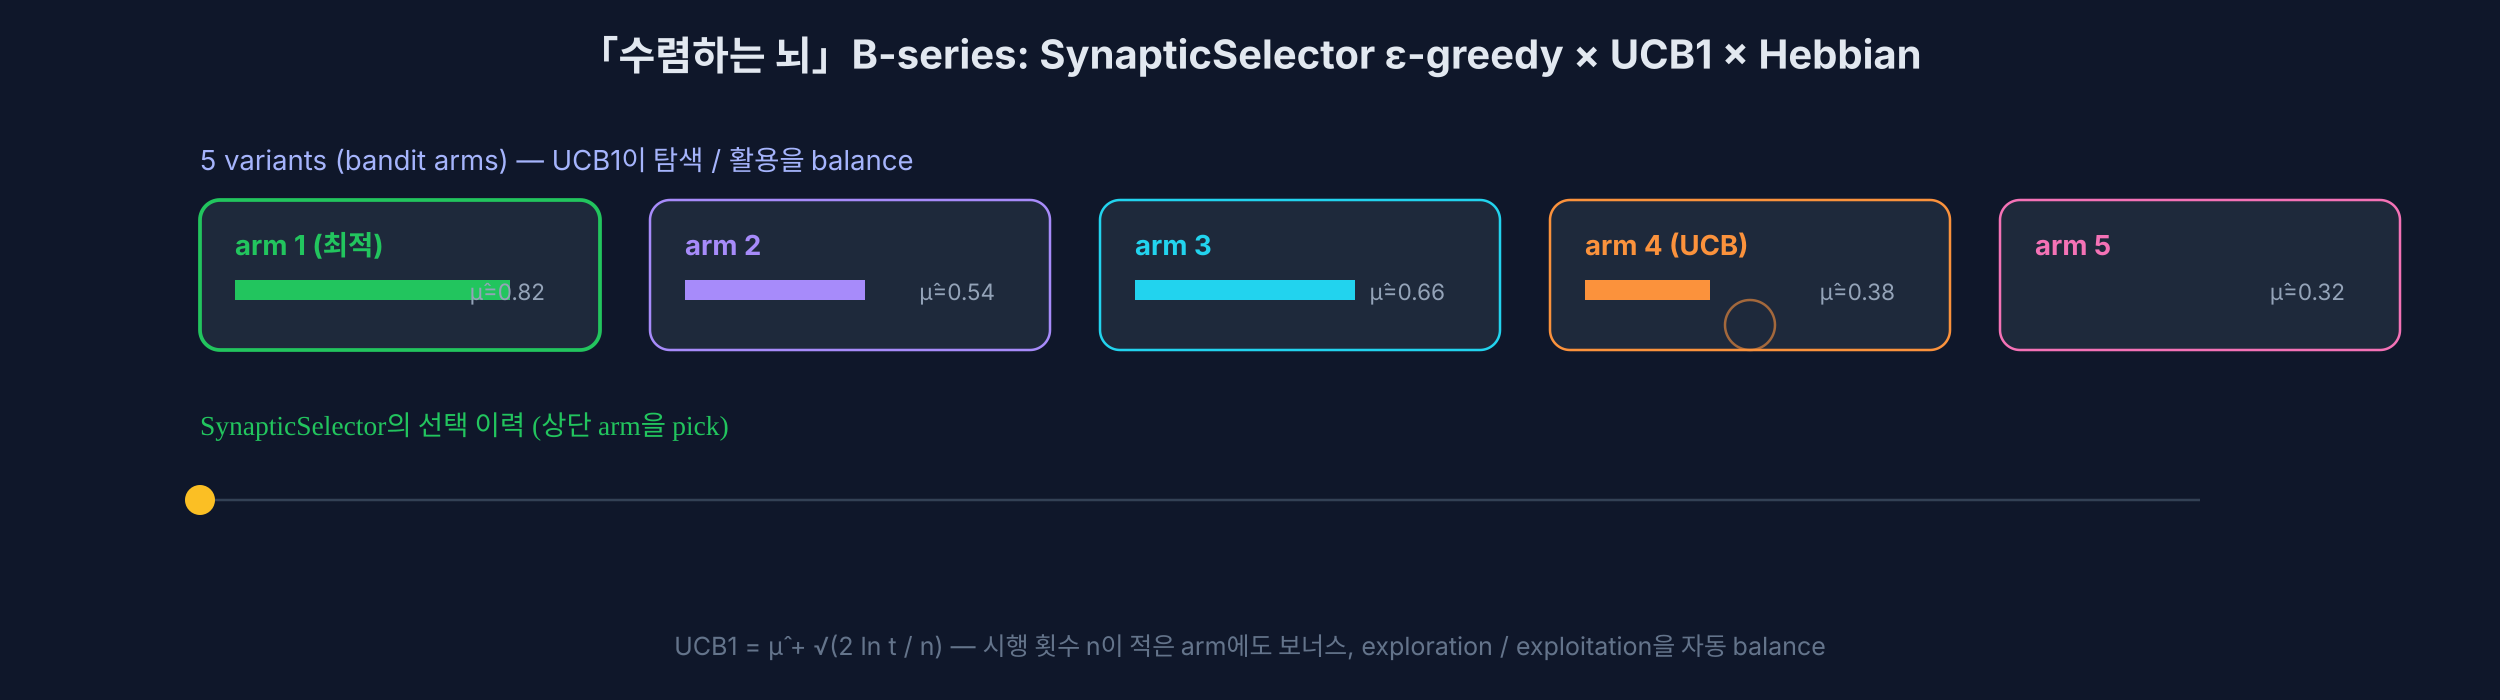
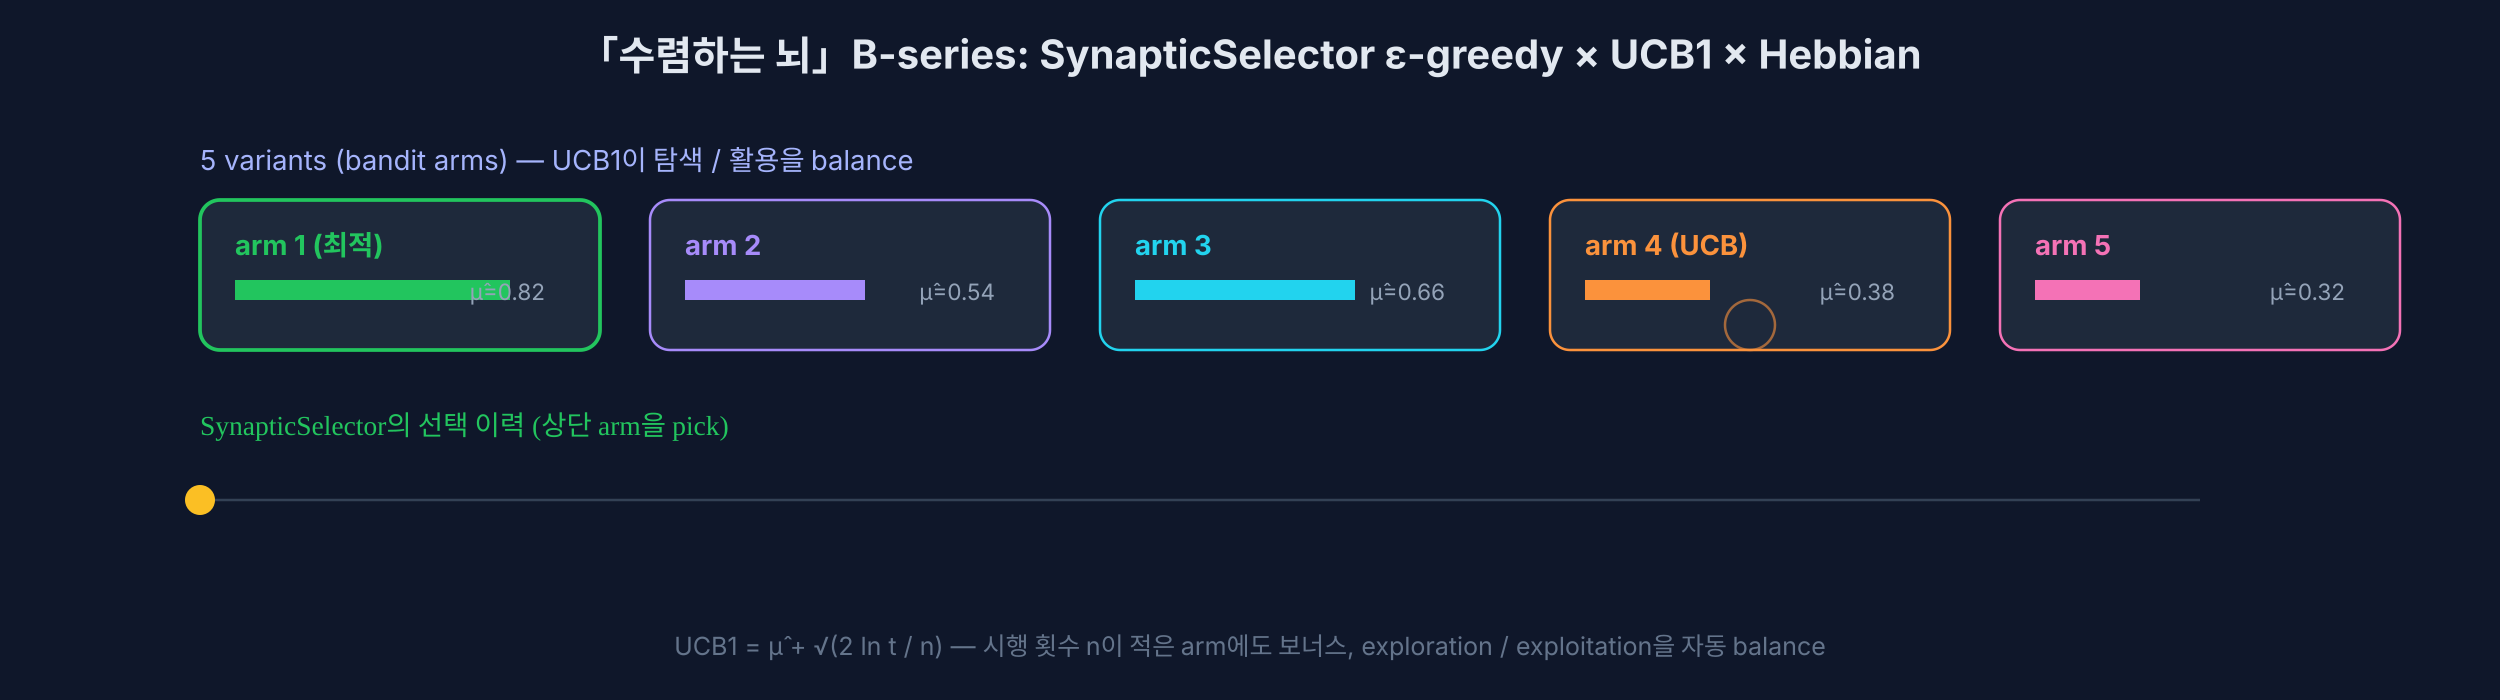
<svg xmlns="http://www.w3.org/2000/svg" viewBox="0 0 1000 280" role="img" aria-label="#24-04 theme: B-series 수렴형 최적화 ε-greedy bandit + UCB1" style="width:100%;height:auto;max-width:1200px">
  <rect width="1000" height="280" fill="#0f172a" />
  <text x="500" y="28" font-family="-apple-system,sans-serif" font-size="16" font-weight="700" fill="#e2e8f0" text-anchor="middle">「수렴하는 뇌」B-series: SynapticSelector ε-greedy × UCB1 × Hebbian</text>
  <g transform="translate(80, 80)" font-family="-apple-system,sans-serif">
    <text x="0" y="-12" font-size="11" fill="#a5b4fc">5 variants (bandit arms) — UCB1이 탐색 / 활용을 balance</text>
    <g>
      <g transform="translate(0, 0)">
        <rect width="160" height="60" rx="8" fill="#1e293b" stroke="#22c55e" stroke-width="1.5" />
        <text x="14" y="22" font-size="11" fill="#22c55e" font-weight="700">arm 1 (최적)</text>
        <rect x="14" y="32" width="110" height="8" fill="#22c55e">
          <animate attributeName="width" values="0;110;110" keyTimes="0;0.5;1" dur="3s" repeatCount="indefinite" />
        </rect>
        <text x="138" y="40" font-size="9" fill="#94a3b8" text-anchor="end">μ̂=0.82</text>
      </g>
      <g transform="translate(180, 0)">
        <rect width="160" height="60" rx="8" fill="#1e293b" stroke="#a78bfa" />
        <text x="14" y="22" font-size="11" fill="#a78bfa" font-weight="700">arm 2</text>
        <rect x="14" y="32" width="72" height="8" fill="#a78bfa">
          <animate attributeName="width" values="0;72;72" keyTimes="0;0.5;1" dur="3s" begin="0.4s" repeatCount="indefinite" />
        </rect>
        <text x="138" y="40" font-size="9" fill="#94a3b8" text-anchor="end">μ̂=0.54</text>
      </g>
      <g transform="translate(360, 0)">
        <rect width="160" height="60" rx="8" fill="#1e293b" stroke="#22d3ee" />
        <text x="14" y="22" font-size="11" fill="#22d3ee" font-weight="700">arm 3</text>
        <rect x="14" y="32" width="88" height="8" fill="#22d3ee">
          <animate attributeName="width" values="0;88;88" keyTimes="0;0.5;1" dur="3s" begin="0.8s" repeatCount="indefinite" />
        </rect>
        <text x="138" y="40" font-size="9" fill="#94a3b8" text-anchor="end">μ̂=0.66</text>
      </g>
      <g transform="translate(540, 0)">
        <rect width="160" height="60" rx="8" fill="#1e293b" stroke="#fb923c" />
        <text x="14" y="22" font-size="11" fill="#fb923c" font-weight="700">arm 4 (UCB)</text>
        <rect x="14" y="32" width="50" height="8" fill="#fb923c">
          <animate attributeName="width" values="0;50;50" keyTimes="0;0.5;1" dur="3s" begin="1.2s" repeatCount="indefinite" />
        </rect>
        <text x="138" y="40" font-size="9" fill="#94a3b8" text-anchor="end">μ̂=0.38</text>
        <circle cx="80" cy="50" r="10" fill="none" stroke="#fb923c" stroke-width="1" opacity="0.6">
          <animate attributeName="r" values="6;14;6" dur="2s" repeatCount="indefinite" />
          <animate attributeName="opacity" values="0.6;0;0.6" dur="2s" repeatCount="indefinite" />
        </circle>
      </g>
      <g transform="translate(720, 0)">
        <rect width="160" height="60" rx="8" fill="#1e293b" stroke="#f472b6" />
        <text x="14" y="22" font-size="11" fill="#f472b6" font-weight="700">arm 5</text>
-         <rect x="14" y="32" width="0" height="8" fill="#f472b6">
+         <rect x="14" y="32" width="42" height="8" fill="#f472b6">
          <animate attributeName="width" values="0;42;42" keyTimes="0;0.5;1" dur="3s" begin="1.6s" repeatCount="indefinite" />
        </rect>
        <text x="138" y="40" font-size="9" fill="#94a3b8" text-anchor="end">μ̂=0.32</text>
      </g>
    </g>
  </g>
  <g transform="translate(80, 180)">
    <text x="0" y="-6" font-size="11" fill="#22c55e">SynapticSelector의 선택 이력 (상단 arm을 pick)</text>
    <g>
      <line x1="0" y1="20" x2="800" y2="20" stroke="#334155" />
      <circle cy="20" r="6" fill="#fbbf24">
        <animate attributeName="cx" values="40;220;400;580;760;40" dur="6s" repeatCount="indefinite" />
      </circle>
    </g>
  </g>
  <text x="500" y="262" font-family="-apple-system,sans-serif" font-size="10" fill="#64748b" text-anchor="middle">UCB1 = μ̂ + √(2 ln t / n) — 시행 횟수 n이 적은 arm에도 보너스, exploration / exploitation을 자동 balance</text>
</svg>
